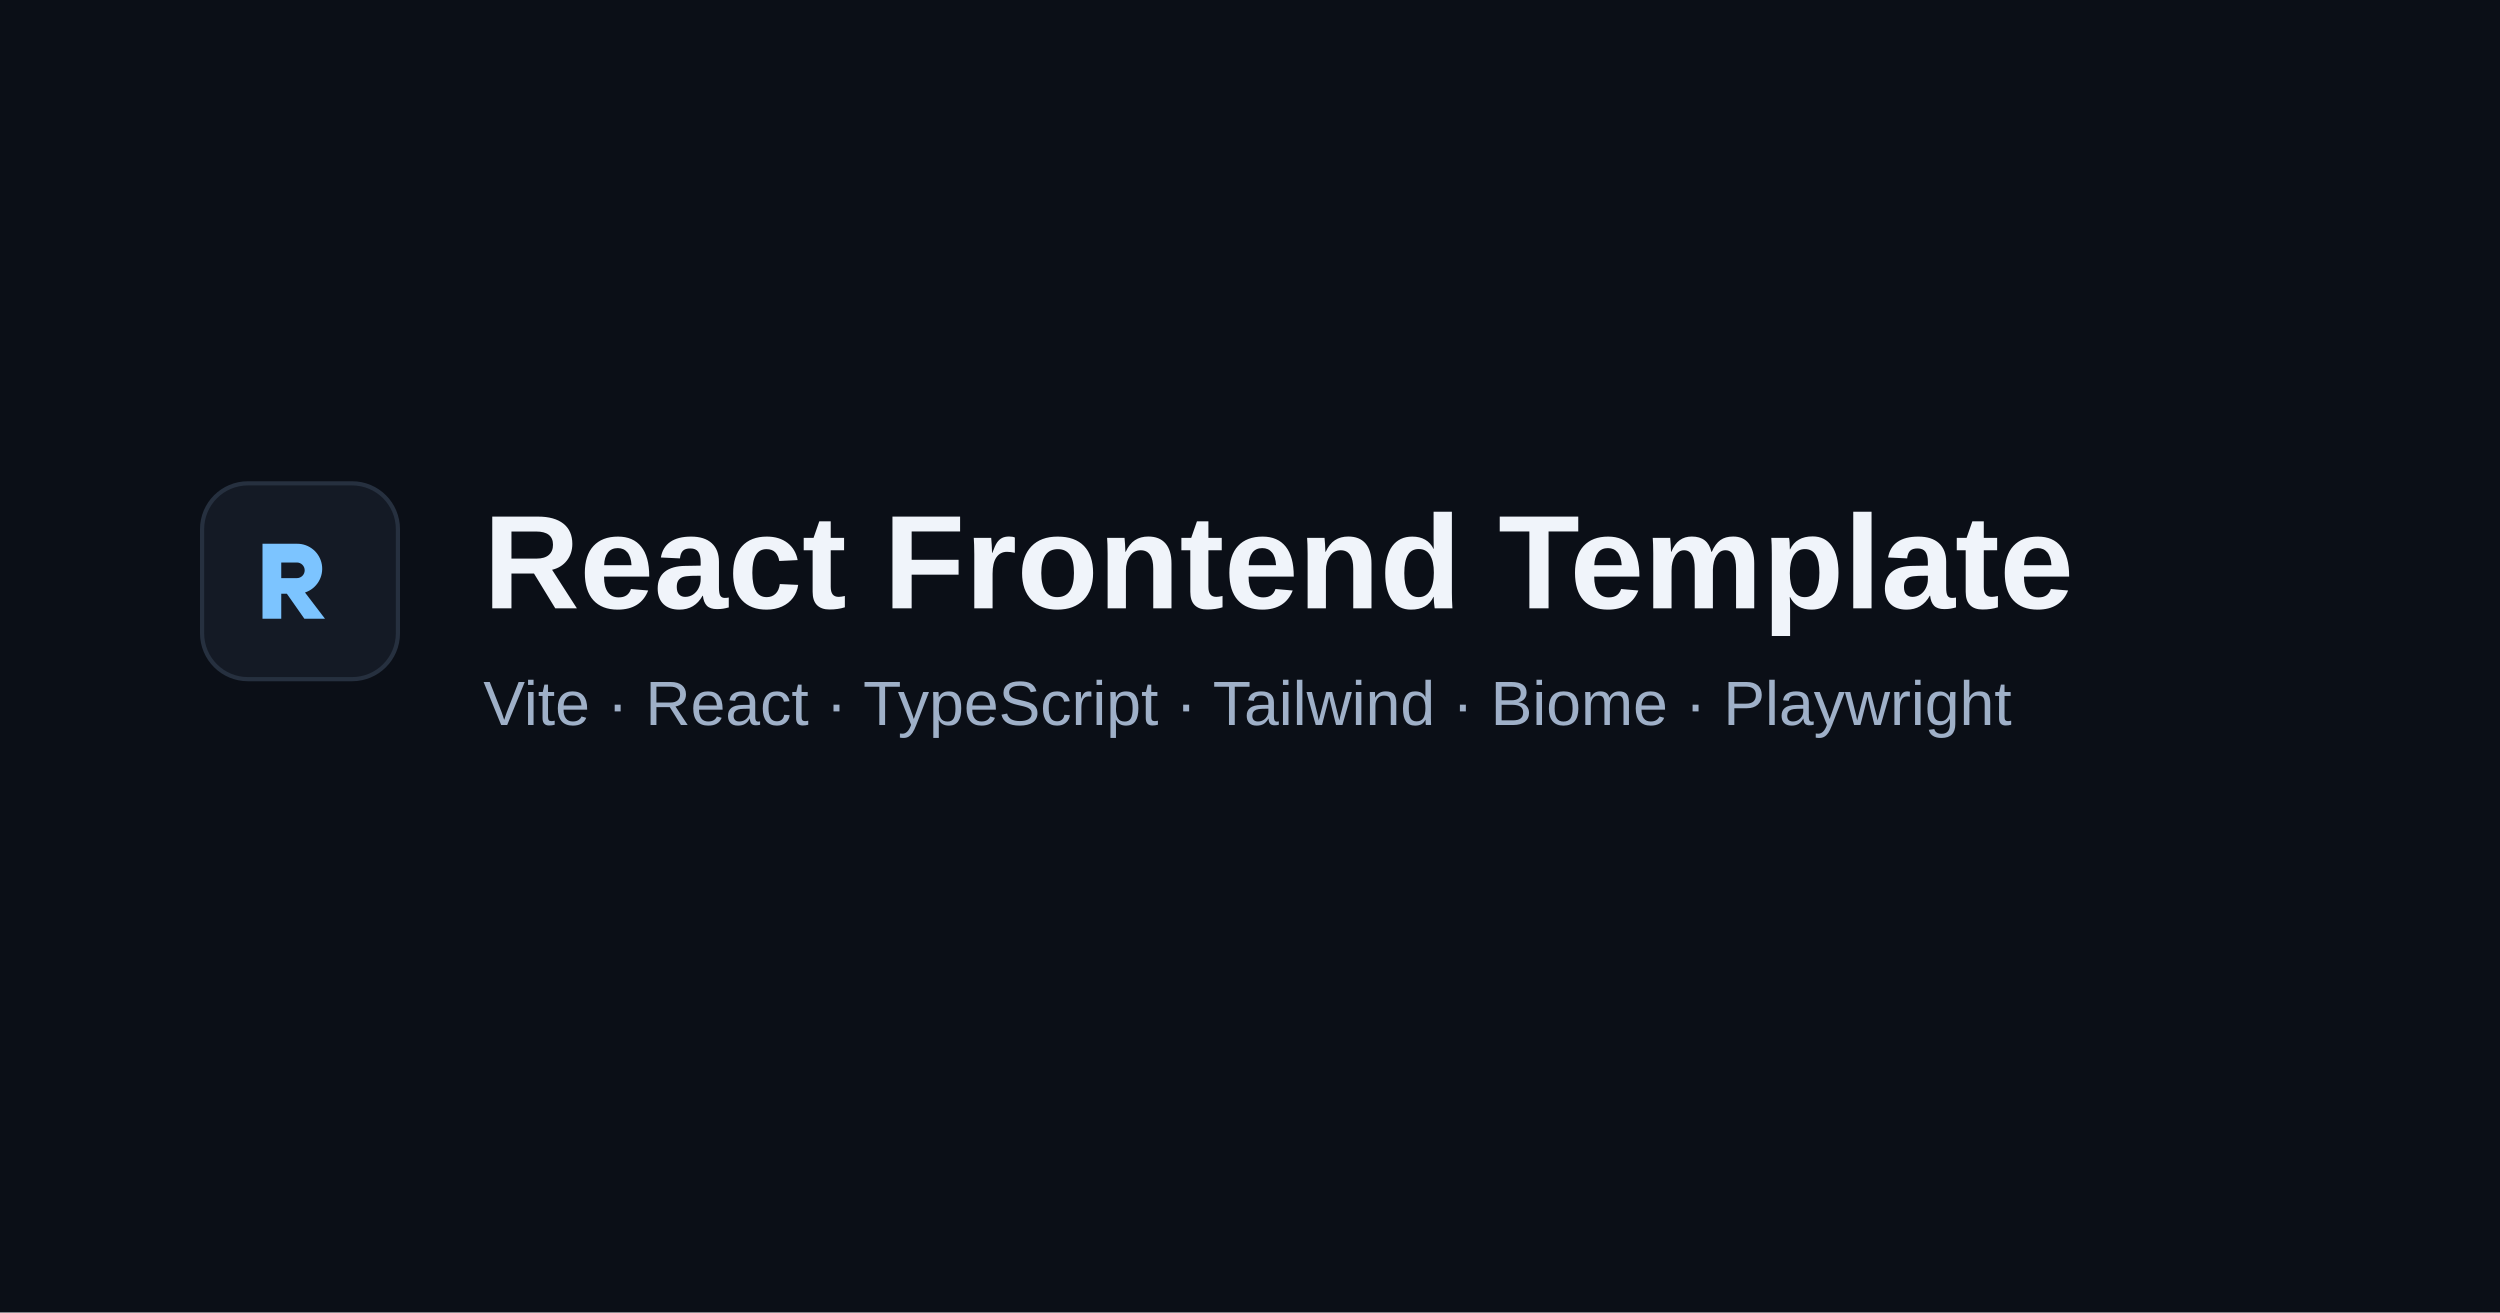
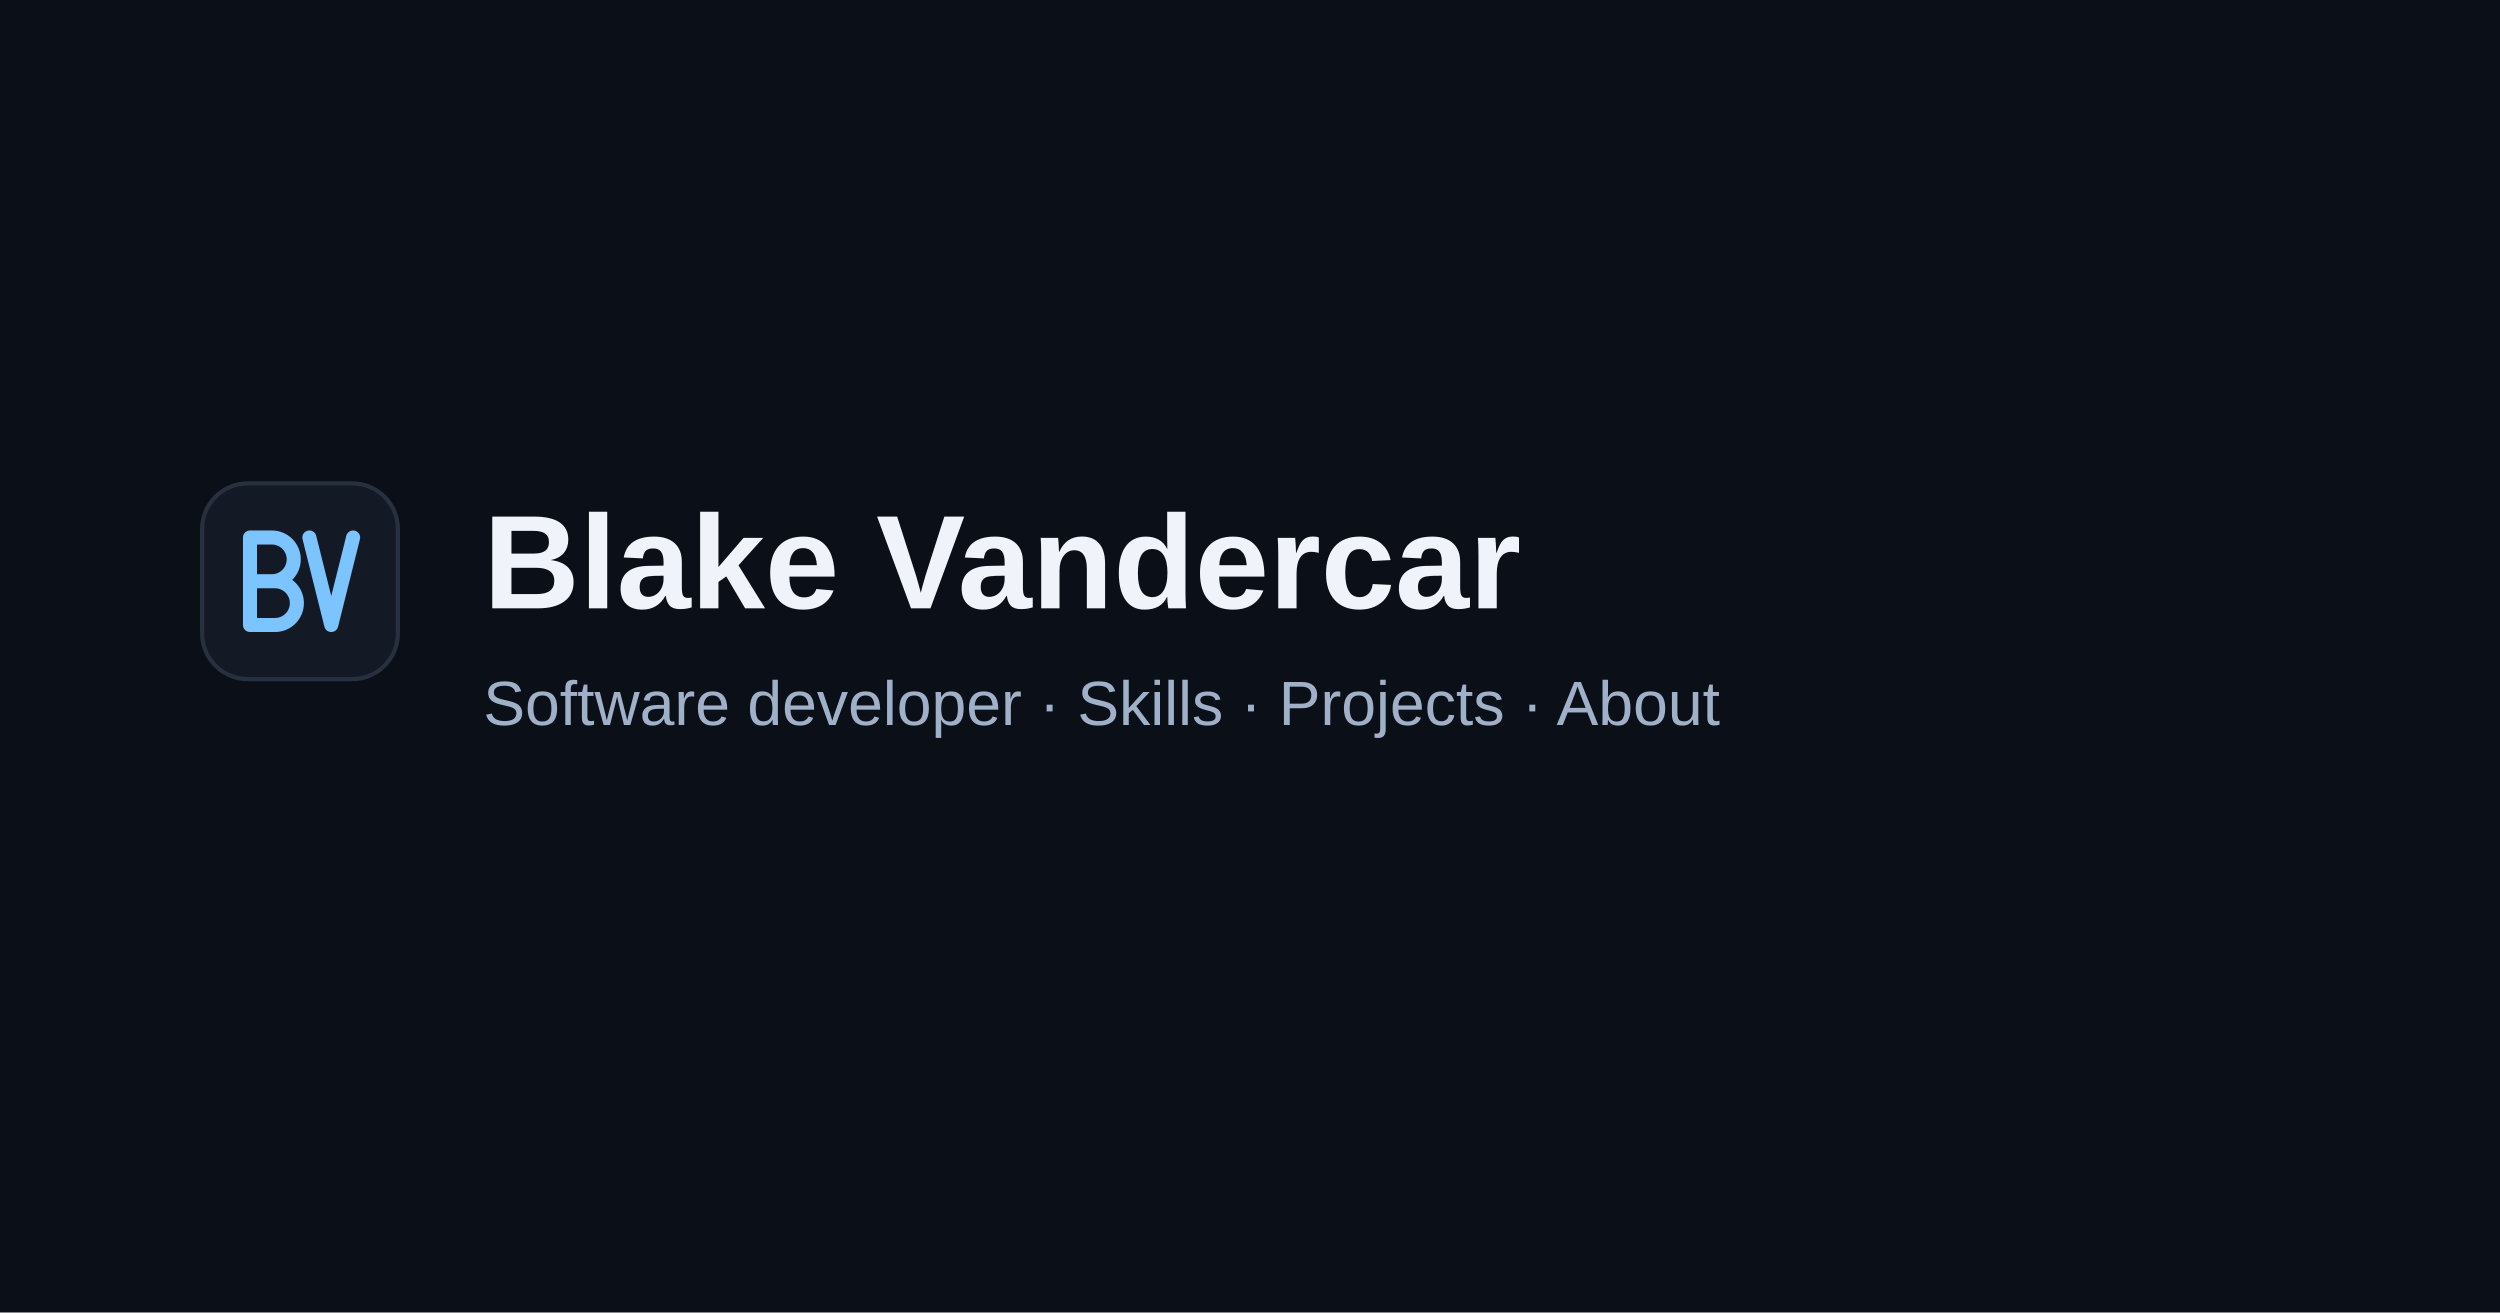
- <svg xmlns="http://www.w3.org/2000/svg" viewBox="0 0 1200 630" role="img" aria-label="React Frontend Template">
+ <svg xmlns="http://www.w3.org/2000/svg" viewBox="0 0 1200 630" role="img" aria-label="Blake Vandercar">
  <rect width="1200" height="630" fill="#0b0f17" />
  <g transform="translate(96 231)">
    <rect x="1" y="1" width="94" height="94" rx="22" fill="#141a25" stroke="#26303f" stroke-width="2" />
    <g transform="translate(48 48) scale(1.5) translate(-32 -32)">
-       <path d="M20 44V20h11a8 8 0 0 1 2.6 15.6L40 44h-6.6l-5.6-8H26v8z" fill="#7cc4ff" />
-       <path d="M26 26v5h5a2.5 2.5 0 0 0 0-5z" fill="#141a25" />
+       <path d="M16 18v28M16 18h7a7 7 0 0 1 0 14h-7M16 32h8a7 7 0 0 1 0 14h-8M35 18l7 28 7-28" fill="none" stroke="#7cc4ff" stroke-width="4.5" stroke-linecap="round" stroke-linejoin="round" />
    </g>
  </g>
-   <text x="232" y="292" fill="#f0f4fa" font-family="Segoe UI, Helvetica Neue, Arial, sans-serif" font-size="64" font-weight="600">React Frontend Template</text>
-   <text x="232" y="348" fill="#9fb0c8" font-family="Segoe UI, Helvetica Neue, Arial, sans-serif" font-size="30">Vite · React · TypeScript · Tailwind · Biome · Playwright</text>
+   <text x="232" y="292" fill="#f0f4fa" font-family="Segoe UI, Helvetica Neue, Arial, sans-serif" font-size="64" font-weight="600">Blake Vandercar</text>
+   <text x="232" y="348" fill="#9fb0c8" font-family="Segoe UI, Helvetica Neue, Arial, sans-serif" font-size="30">Software developer · Skills · Projects · About</text>
</svg>
